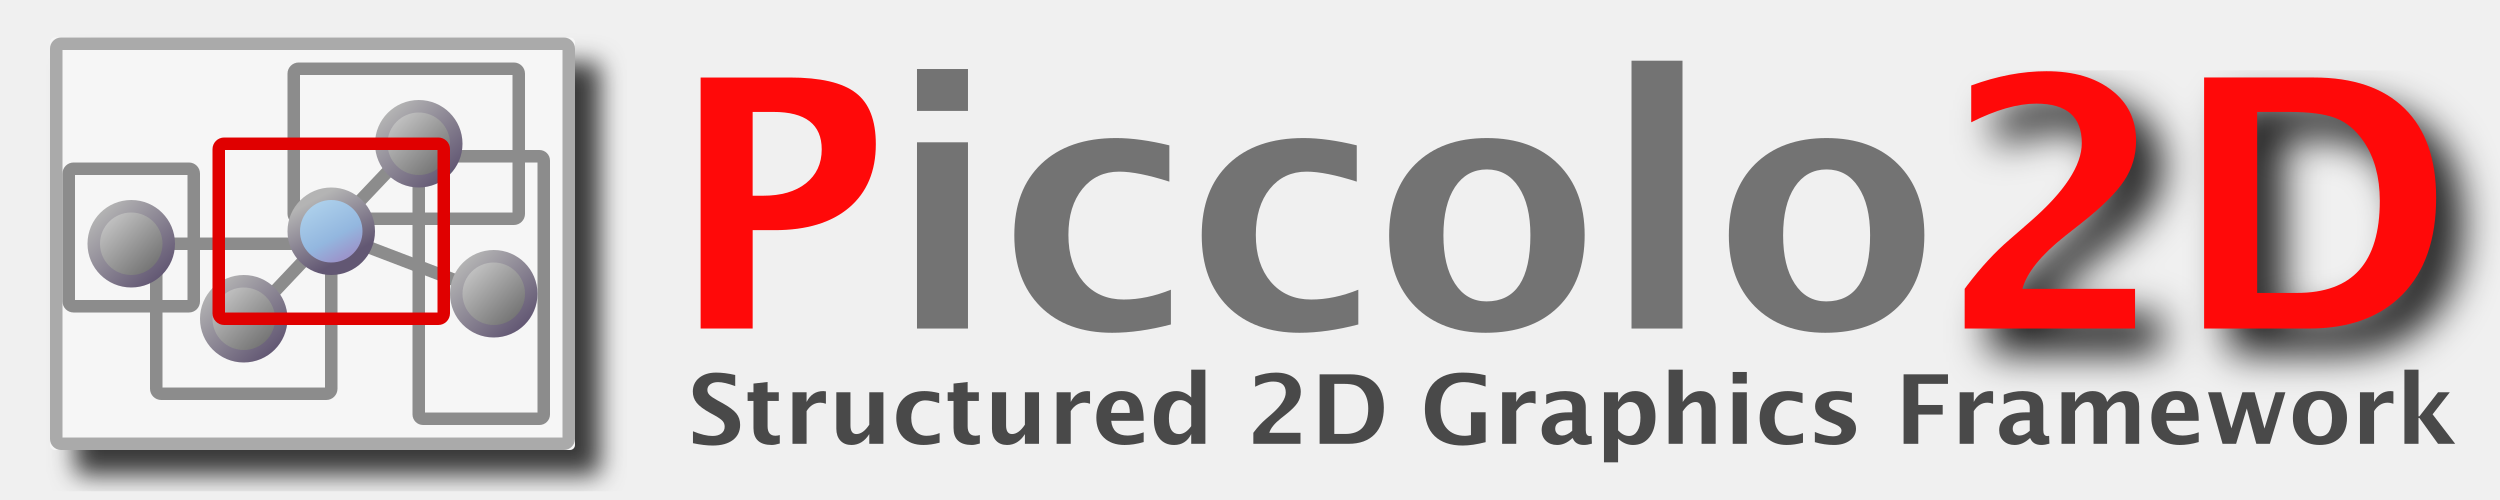
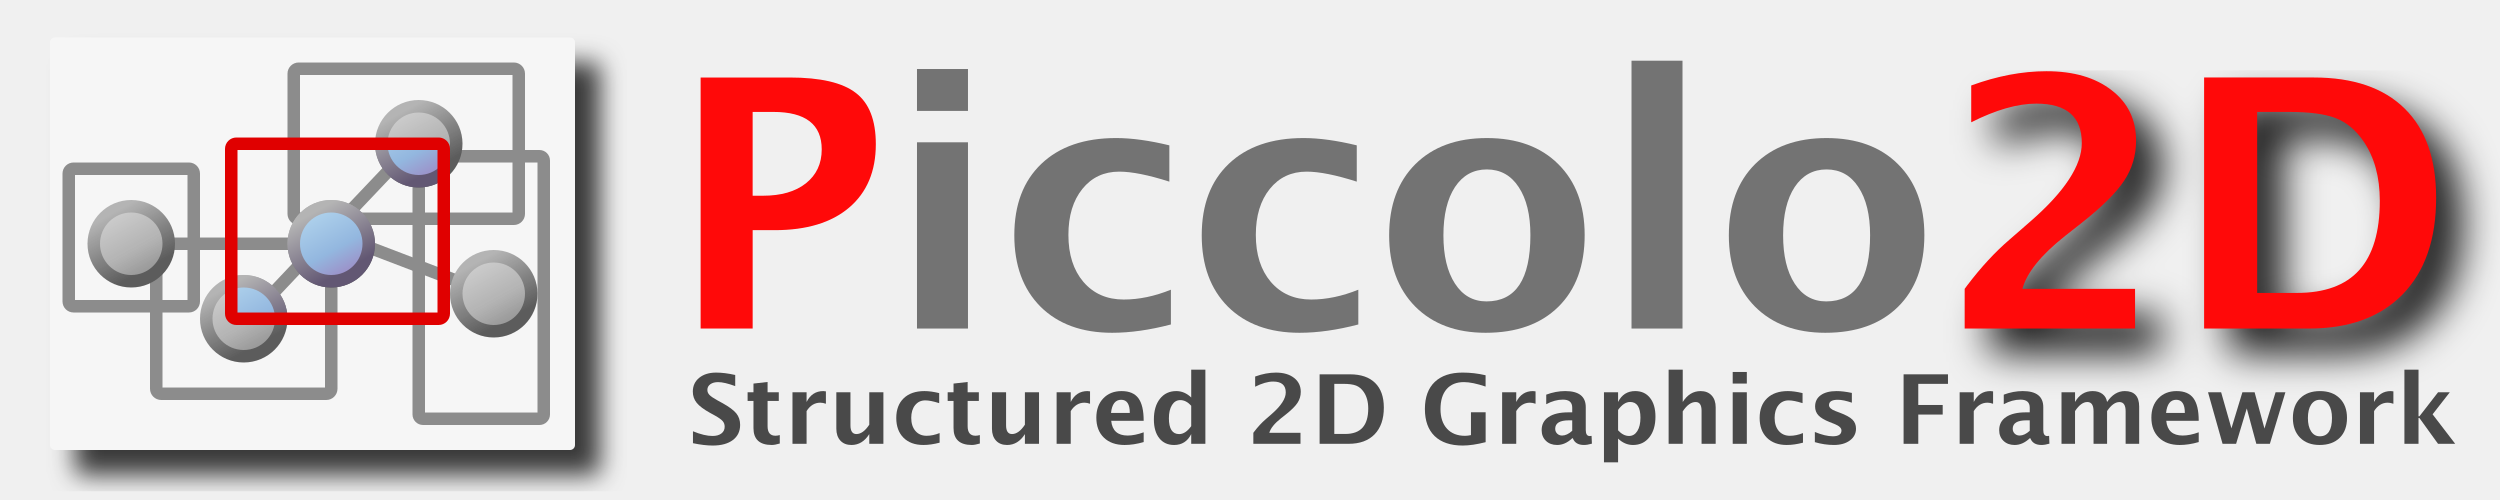
<svg xmlns="http://www.w3.org/2000/svg" xmlns:xlink="http://www.w3.org/1999/xlink" style="enable-background:new" version="1.1" id="svg2" viewBox="0 0 200 40" height="40" width="200">
  <defs id="defs4">
+     <g style="display:inline;enable-background:new" id="g1">
+       <use xlink:href="#c1" id="use5785" x="0" y="0" width="100%" height="100%" />
+       <use transform="translate(-16,1.1920929e-7)" height="100%" width="100%" y="0" x="0" id="use5787" xlink:href="#c1" />
+       <use transform="translate(-7,6.000002)" xlink:href="#c1" id="use5789" x="0" y="0" width="100%" height="100%" />
+       <use transform="translate(13,4.000002)" height="100%" width="100%" y="0" x="0" id="use5791" xlink:href="#c1" />
+       <use transform="translate(7,-7.999998)" xlink:href="#c1" id="use5793" x="0" y="0" width="100%" height="100%" />
+     </g>
+     <circle r="3" style="display:inline;opacity:1;fill:url(#linearGradient4994);fill-opacity:1;stroke:url(#linearGradient4996);stroke-width:1;stroke-linecap:round;stroke-linejoin:round;stroke-miterlimit:4;stroke-dasharray:none;stroke-opacity:1;enable-background:new" id="c1" cx="26.5" cy="19.5" />
    <linearGradient id="linearGradient5889">
      <stop style="stop-color:#afd2ec;stop-opacity:1;" offset="0" id="stop5891" />
      <stop id="stop5893" offset="0.651" style="stop-color:#93b7df;stop-opacity:1;" />
      <stop style="stop-color:#9b95cb;stop-opacity:1;" offset="1" id="stop5895" />
    </linearGradient>
    <linearGradient id="linearGradient4316">
      <stop id="stop4318" offset="0" style="stop-color:#b4b4b4;stop-opacity:1;" />
      <stop id="stop4320" offset="1" style="stop-color:#625773;stop-opacity:1;" />
-     </linearGradient>
-     <linearGradient id="linearGradient4842">
-       <stop style="stop-color:#cfcfcf;stop-opacity:1;" offset="0" id="stop4284" />
-       <stop style="stop-color:#666666;stop-opacity:1" offset="1" id="stop4286" />
    </linearGradient>
    <filter id="filter3553" width="1.4" height="1.4" style="color-interpolation-filters:sRGB">
      <feFlood id="feFlood3555" result="flood" flood-color="rgb(0,0,0)" flood-opacity="0.9" />
      <feComposite id="feComposite3557" result="composite1" operator="in" in2="SourceGraphic" in="flood" />
      <feGaussianBlur id="feGaussianBlur3559" result="blur" stdDeviation="4" in="composite1" />
      <feOffset id="feOffset3561" result="offset" dy="5" dx="5" />
      <feComposite id="feComposite3563" result="composite2" operator="over" in2="offset" in="SourceGraphic" />
    </filter>
    <filter id="filter4528" style="color-interpolation-filters:sRGB">
      <feFlood id="feFlood4530" result="flood" flood-color="rgb(0,0,0)" flood-opacity="0.95" />
      <feComposite id="feComposite4532" result="composite1" operator="in" in2="SourceGraphic" in="flood" />
      <feGaussianBlur id="feGaussianBlur4534" result="blur" stdDeviation="1" in="composite1" />
      <feOffset id="feOffset4536" result="offset" dy="2" dx="2" />
      <feComposite id="feComposite4538" result="composite2" operator="over" in2="offset" in="SourceGraphic" />
    </filter>
-     <clipPath id="clipPath4315" clipPathUnits="userSpaceOnUse">
-       <rect rx="1" y="11.968" x="60.236" height="34.492" width="41.492" id="rect4317" style="display:inline;fill:#ffffff;fill-opacity:1;stroke:none;stroke-width:1.5;stroke-linecap:round;stroke-linejoin:round;stroke-miterlimit:4;stroke-dasharray:none;stroke-opacity:1" />
+     <filter id="sat0">
+       <feColorMatrix id="feColorMatrix3474" values="0.0" type="saturate" in="SourceGraphic" />
+     </filter>
+     <linearGradient y2="52.317" x2="27.987" y1="40.841" x1="21.66" gradientTransform="matrix(0.3999999,0,0,0.4,16.21249,0.787497)" gradientUnits="userSpaceOnUse" id="linearGradient4994" xlink:href="#linearGradient5889" />
+     <linearGradient y2="52.317" x2="27.987" y1="40.841" x1="21.66" gradientTransform="matrix(0.3999999,0,0,0.4,16.21249,0.787497)" gradientUnits="userSpaceOnUse" id="linearGradient4996" xlink:href="#linearGradient4316" />
+     <clipPath id="clipPath6076" clipPathUnits="userSpaceOnUse">
+       <rect style="display:inline;opacity:1;fill:none;fill-opacity:1;stroke:#d947eb;stroke-width:0.5;stroke-linecap:round;stroke-linejoin:round;stroke-miterlimit:4;stroke-dasharray:none;stroke-opacity:0.781;enable-background:new" id="rect6078" width="17" height="14" x="18.5" y="11.5" rx="0.41" />
    </clipPath>
-     <linearGradient y2="54" x2="31" y1="41" x1="19" gradientTransform="matrix(0.3999999,0,0,0.4,0.2125066,60.78749)" gradientUnits="userSpaceOnUse" id="linearGradient5875" xlink:href="#linearGradient4842" />
-     <linearGradient y2="54" x2="31" y1="41" x1="19" gradientTransform="matrix(0.3999999,0,0,0.4,0.2125066,60.78749)" gradientUnits="userSpaceOnUse" id="linearGradient5877" xlink:href="#linearGradient4316" />
-     <linearGradient y2="52.317" x2="27.987" y1="40.841" x1="21.66" gradientTransform="matrix(0.3999999,0,0,0.4,16.21249,59.78744)" gradientUnits="userSpaceOnUse" id="linearGradient5900" xlink:href="#linearGradient5889" />
-     <linearGradient y2="52.317" x2="27.987" y1="40.841" x1="21.66" gradientTransform="matrix(0.3999999,0,0,0.4,16.21249,59.78744)" gradientUnits="userSpaceOnUse" id="linearGradient5902" xlink:href="#linearGradient4316" />
  </defs>
-   <g transform="translate(0,-59.99994)" style="display:none" id="layer3">
-     <flowRoot style="font-style:normal;font-weight:normal;font-size:40px;line-height:125%;font-family:Sans;letter-spacing:0px;word-spacing:0px;fill:#000000;fill-opacity:1;stroke:none;stroke-width:1px;stroke-linecap:butt;stroke-linejoin:miter;stroke-opacity:1" id="flowRoot4438" xml:space="preserve">
-       <flowRegion id="flowRegion4440">
-         <rect y="7.101" x="130.519" height="61.421" width="362.383" id="rect4442" />
-       </flowRegion>
-       <flowPara id="flowPara4444" />
-     </flowRoot>
-     <flowRoot style="font-style:normal;font-weight:normal;font-size:40px;line-height:125%;font-family:Sans;letter-spacing:0px;word-spacing:0px;fill:#000000;fill-opacity:1;stroke:none;stroke-width:1px;stroke-linecap:butt;stroke-linejoin:miter;stroke-opacity:1" id="flowRoot4446" xml:space="preserve">
-       <flowRegion id="flowRegion4448">
-         <rect y="7.101" x="129.751" height="66.795" width="363.918" id="rect4450" />
-       </flowRegion>
-       <flowPara id="flowPara4452" />
-     </flowRoot>
-     <text transform="scale(1.008299,0.9917695)" id="text4454" y="87" x="53.008" style="font-style:normal;font-variant:normal;font-weight:600;font-stretch:normal;font-size:28.023px;line-height:125%;font-family:'Lucida Grande';-inkscape-font-specification:'Lucida Grande, Semi-Bold';text-align:start;letter-spacing:0px;word-spacing:0px;writing-mode:lr-tb;text-anchor:start;fill:#aaaaaa;fill-opacity:1;stroke:none;stroke-width:1px;stroke-linecap:butt;stroke-linejoin:miter;stroke-opacity:1" xml:space="preserve">
-       <tspan y="87" x="53.008" id="tspan4456">Piccolo2D</tspan>
-     </text>
-     <text transform="scale(1.00059,0.9994099)" id="text4458" y="95.561" x="55.595" style="font-style:normal;font-variant:normal;font-weight:600;font-stretch:normal;font-size:7.697px;line-height:125%;font-family:'Lucida Grande';-inkscape-font-specification:'Lucida Grande, Semi-Bold';text-align:start;letter-spacing:0px;word-spacing:0px;writing-mode:lr-tb;text-anchor:start;fill:#5e5e5e;fill-opacity:1;stroke:none;stroke-width:1px;stroke-linecap:butt;stroke-linejoin:miter;stroke-opacity:1" xml:space="preserve">
-       <tspan y="95.561" x="55.595" id="tspan4460">Structured 2D Graphics Framework</tspan>
-     </text>
-   </g>
  <g transform="translate(0,-59.99994)" id="g4208" style="display:inline">
    <path d="m 56.05,86.284 0,-20.084 7.111,0 q 3.721,0 5.306,1.235 1.599,1.221 1.599,4.098 0,3.257 -2.136,5.075 -2.122,1.805 -5.953,1.805 l -1.764,0 0,7.871 -4.162,0 z m 4.162,-10.626 0.827,0 q 2.177,0 3.431,-0.991 1.268,-1.004 1.268,-2.714 0,-2.999 -3.872,-2.999 l -1.654,0 0,6.704 z" style="font-style:normal;font-variant:normal;font-weight:600;font-stretch:normal;font-size:medium;line-height:125%;font-family:'Lucida Grande';-inkscape-font-specification:'Lucida Grande, Semi-Bold';text-align:start;letter-spacing:0px;word-spacing:0px;writing-mode:lr-tb;text-anchor:start;fill:#ff0909;fill-opacity:1;stroke:none;stroke-width:1px;stroke-linecap:butt;stroke-linejoin:miter;stroke-opacity:1" id="path4294" />
    <g transform="matrix(0.4031868,0,0,0.3970295,0.5674684,60.29777)" style="fill:#737373;fill-opacity:1" id="g56">
      <path d="m 180.54,65.451 0,-37.529 10.117,0 0,37.529 -10.117,0 z m 0,-43.853 0,-8.442 10.117,0 0,8.442 -10.117,0 z" style="font-style:normal;font-variant:normal;font-weight:600;font-stretch:normal;font-size:medium;line-height:125%;font-family:'Lucida Grande';-inkscape-font-specification:'Lucida Grande, Semi-Bold';text-align:start;letter-spacing:0px;word-spacing:0px;writing-mode:lr-tb;text-anchor:start;fill:#737373;fill-opacity:1;stroke:none;stroke-width:1px;stroke-linecap:butt;stroke-linejoin:miter;stroke-opacity:1" id="path4296" />
      <path d="m 230.921,64.63 q -6.289,1.675 -11.655,1.675 -8.989,0 -14.219,-5.264 -5.195,-5.298 -5.195,-14.39 0,-9.194 5.366,-14.39 5.366,-5.195 14.834,-5.195 4.58,0 10.562,1.47 l 0,7.314 q -6.221,-2.017 -9.946,-2.017 -4.546,0 -7.314,3.486 -2.769,3.486 -2.769,9.263 0,5.913 2.974,9.468 3.008,3.555 7.998,3.555 4.546,0 9.365,-1.982 l 0,7.007 z" style="font-style:normal;font-variant:normal;font-weight:600;font-stretch:normal;font-size:medium;line-height:125%;font-family:'Lucida Grande';-inkscape-font-specification:'Lucida Grande, Semi-Bold';text-align:start;letter-spacing:0px;word-spacing:0px;writing-mode:lr-tb;text-anchor:start;fill:#737373;fill-opacity:1;stroke:none;stroke-width:1px;stroke-linecap:butt;stroke-linejoin:miter;stroke-opacity:1" id="path4298" />
      <path d="m 268.108,64.63 q -6.289,1.675 -11.655,1.675 -8.989,0 -14.219,-5.264 -5.195,-5.298 -5.195,-14.39 0,-9.194 5.366,-14.39 5.366,-5.195 14.834,-5.195 4.58,0 10.562,1.47 l 0,7.314 q -6.221,-2.017 -9.946,-2.017 -4.546,0 -7.314,3.486 -2.769,3.486 -2.769,9.263 0,5.913 2.974,9.468 3.008,3.555 7.998,3.555 4.546,0 9.365,-1.982 l 0,7.007 z" style="font-style:normal;font-variant:normal;font-weight:600;font-stretch:normal;font-size:medium;line-height:125%;font-family:'Lucida Grande';-inkscape-font-specification:'Lucida Grande, Semi-Bold';text-align:start;letter-spacing:0px;word-spacing:0px;writing-mode:lr-tb;text-anchor:start;fill:#737373;fill-opacity:1;stroke:none;stroke-width:1px;stroke-linecap:butt;stroke-linejoin:miter;stroke-opacity:1" id="path4300" />
      <path d="m 293.367,66.305 q -8.784,0 -13.979,-5.298 -5.161,-5.332 -5.161,-14.321 0,-9.092 5.195,-14.355 5.229,-5.264 14.185,-5.264 8.989,0 14.185,5.264 5.229,5.264 5.229,14.287 0,9.229 -5.229,14.458 -5.229,5.229 -14.424,5.229 z m 0.171,-6.323 q 8.716,0 8.716,-13.364 0,-6.118 -2.324,-9.673 -2.29,-3.555 -6.323,-3.555 -3.999,0 -6.323,3.555 -2.29,3.555 -2.29,9.741 0,6.118 2.29,9.707 2.29,3.589 6.255,3.589 z" style="font-style:normal;font-variant:normal;font-weight:600;font-stretch:normal;font-size:medium;line-height:125%;font-family:'Lucida Grande';-inkscape-font-specification:'Lucida Grande, Semi-Bold';text-align:start;letter-spacing:0px;word-spacing:0px;writing-mode:lr-tb;text-anchor:start;fill:#737373;fill-opacity:1;stroke:none;stroke-width:1px;stroke-linecap:butt;stroke-linejoin:miter;stroke-opacity:1" id="path4302" />
      <path d="m 322.317,65.451 0,-53.97 10.117,0 0,53.97 -10.117,0 z" style="font-style:normal;font-variant:normal;font-weight:600;font-stretch:normal;font-size:medium;line-height:125%;font-family:'Lucida Grande';-inkscape-font-specification:'Lucida Grande, Semi-Bold';text-align:start;letter-spacing:0px;word-spacing:0px;writing-mode:lr-tb;text-anchor:start;fill:#737373;fill-opacity:1;stroke:none;stroke-width:1px;stroke-linecap:butt;stroke-linejoin:miter;stroke-opacity:1" id="path4304" />
      <path d="m 360.769,66.305 q -8.784,0 -13.979,-5.298 -5.161,-5.332 -5.161,-14.321 0,-9.092 5.195,-14.355 5.229,-5.264 14.185,-5.264 8.989,0 14.185,5.264 5.229,5.264 5.229,14.287 0,9.229 -5.229,14.458 -5.229,5.229 -14.424,5.229 z m 0.171,-6.323 q 8.716,0 8.716,-13.364 0,-6.118 -2.324,-9.673 -2.29,-3.555 -6.323,-3.555 -3.999,0 -6.323,3.555 -2.29,3.555 -2.29,9.741 0,6.118 2.29,9.707 2.29,3.589 6.255,3.589 z" style="font-style:normal;font-variant:normal;font-weight:600;font-stretch:normal;font-size:medium;line-height:125%;font-family:'Lucida Grande';-inkscape-font-specification:'Lucida Grande, Semi-Bold';text-align:start;letter-spacing:0px;word-spacing:0px;writing-mode:lr-tb;text-anchor:start;fill:#737373;fill-opacity:1;stroke:none;stroke-width:1px;stroke-linecap:butt;stroke-linejoin:miter;stroke-opacity:1" id="path4306" />
    </g>
    <g transform="matrix(0.4031868,0,0,0.3970295,0.5674684,60.29777)" style="fill:#ff0909;fill-opacity:1;filter:url(#filter3553)" id="g3549">
      <path id="path4308" style="font-style:normal;font-variant:normal;font-weight:600;font-stretch:normal;font-size:medium;line-height:125%;font-family:'Lucida Grande';-inkscape-font-specification:'Lucida Grande, Semi-Bold';text-align:start;letter-spacing:0px;word-spacing:0px;writing-mode:lr-tb;text-anchor:start;fill:#ff0909;fill-opacity:1;stroke:none;stroke-width:1px;stroke-linecap:butt;stroke-linejoin:miter;stroke-opacity:1" d="m 388.421,65.451 0,-7.998 0.547,-0.752 q 4.067,-5.435 8.34,-9.16 l 4.136,-3.657 q 10.22,-9.023 10.22,-15.825 0,-7.93 -9.023,-7.93 -5.571,0 -12.92,3.76 l 0,-7.417 q 7.725,-2.871 14.937,-2.871 8.066,0 12.92,3.828 4.854,3.794 4.854,10.186 0,4.409 -2.358,8.032 -2.358,3.623 -8.306,8.408 l -3.418,2.734 q -7.144,5.742 -8.477,10.664 l 22.354,0 0,7.998 -33.804,0 z" />
      <path id="path4310" style="font-style:normal;font-variant:normal;font-weight:600;font-stretch:normal;font-size:medium;line-height:125%;font-family:'Lucida Grande';-inkscape-font-specification:'Lucida Grande, Semi-Bold';text-align:start;letter-spacing:0px;word-spacing:0px;writing-mode:lr-tb;text-anchor:start;fill:#ff0909;fill-opacity:1;stroke:none;stroke-width:1px;stroke-linecap:butt;stroke-linejoin:miter;stroke-opacity:1" d="m 435.93,65.451 0,-50.586 21.772,0 q 11.758,0 18.013,6.255 6.255,6.221 6.255,17.979 0,12.51 -6.631,19.448 -6.631,6.904 -18.56,6.904 l -20.85,0 z m 10.527,-7.178 7.861,0 q 8.306,0 12.373,-4.58 4.102,-4.614 4.102,-13.979 0,-7.246 -3.281,-12.065 -2.256,-3.315 -5.435,-4.58 -3.179,-1.265 -9.263,-1.265 l -6.357,0 0,36.47 z" />
    </g>
    <g transform="matrix(0.4031868,0,0,0.3970295,0.5674684,60.29777)" id="text4230" style="font-style:normal;font-variant:normal;font-weight:600;font-stretch:normal;font-size:19.375px;line-height:125%;font-family:'Lucida Grande';-inkscape-font-specification:'Lucida Grande, Semi-Bold';text-align:start;letter-spacing:0px;word-spacing:0px;writing-mode:lr-tb;text-anchor:start;fill:#494949;fill-opacity:1;stroke:none;stroke-width:1px;stroke-linecap:butt;stroke-linejoin:miter;stroke-opacity:1">
      <path style="fill:#494949;fill-opacity:1" id="path4235" d="m 136.091,88.553 0,-2.403 q 2.261,0.946 3.869,0.946 1.126,0 1.769,-0.501 0.653,-0.501 0.653,-1.362 0,-0.681 -0.407,-1.145 -0.407,-0.473 -1.542,-1.116 l -0.937,-0.52 q -1.883,-1.06 -2.658,-2.025 -0.776,-0.974 -0.776,-2.271 0,-1.731 1.268,-2.781 1.277,-1.05 3.368,-1.05 1.675,0 3.775,0.482 l 0,2.242 q -2.148,-0.804 -3.396,-0.804 -0.965,0 -1.552,0.435 -0.577,0.426 -0.577,1.126 0,0.577 0.407,1.012 0.407,0.435 1.533,1.069 l 1.003,0.558 q 2.025,1.135 2.791,2.091 0.766,0.956 0.766,2.327 0,1.949 -1.447,3.056 -1.447,1.107 -3.992,1.107 -1.684,0 -3.917,-0.473 z" />
      <path style="fill:#494949;fill-opacity:1" id="path4237" d="m 153.318,88.619 q -1.003,0.293 -1.58,0.293 -3.642,0 -3.642,-3.406 l 0,-5.468 -1.164,0 0,-1.75 1.164,0 0,-1.75 2.8,-0.322 0,2.072 2.223,0 0,1.75 -2.223,0 0,5.099 q 0,1.911 1.561,1.911 0.359,0 0.861,-0.132 l 0,1.703 z" />
      <path style="fill:#494949;fill-opacity:1" id="path4239" d="m 155.835,88.676 0,-10.388 2.8,0 0,1.958 q 1.088,-2.195 3.311,-2.195 0.265,0 0.52,0.057 l 0,2.498 q -0.596,-0.218 -1.107,-0.218 -1.675,0 -2.725,1.693 l 0,6.594 -2.8,0 z" />
      <path style="fill:#494949;fill-opacity:1" id="path4241" d="m 171.075,88.676 0,-1.958 q -1.362,2.195 -3.538,2.195 -1.391,0 -2.195,-0.88 -0.804,-0.88 -0.804,-2.403 l 0,-7.341 2.8,0 0,6.651 q 0,1.769 1.183,1.769 1.324,0 2.554,-1.883 l 0,-6.537 2.8,0 0,10.388 -2.8,0 z" />
      <path style="fill:#494949;fill-opacity:1" id="path4243" d="m 185.03,88.448 q -1.741,0.464 -3.226,0.464 -2.488,0 -3.936,-1.457 -1.438,-1.466 -1.438,-3.983 0,-2.545 1.485,-3.983 1.485,-1.438 4.106,-1.438 1.268,0 2.923,0.407 l 0,2.025 q -1.722,-0.558 -2.753,-0.558 -1.258,0 -2.025,0.965 -0.766,0.965 -0.766,2.564 0,1.637 0.823,2.621 0.833,0.984 2.214,0.984 1.258,0 2.592,-0.549 l 0,1.939 z" />
      <path style="fill:#494949;fill-opacity:1" id="path4245" d="m 193.014,88.619 q -1.003,0.293 -1.58,0.293 -3.642,0 -3.642,-3.406 l 0,-5.468 -1.164,0 0,-1.75 1.164,0 0,-1.75 2.8,-0.322 0,2.072 2.223,0 0,1.75 -2.223,0 0,5.099 q 0,1.911 1.561,1.911 0.359,0 0.861,-0.132 l 0,1.703 z" />
      <path style="fill:#494949;fill-opacity:1" id="path4247" d="m 201.954,88.676 0,-1.958 q -1.362,2.195 -3.538,2.195 -1.391,0 -2.195,-0.88 -0.804,-0.88 -0.804,-2.403 l 0,-7.341 2.8,0 0,6.651 q 0,1.769 1.183,1.769 1.324,0 2.554,-1.883 l 0,-6.537 2.8,0 0,10.388 -2.8,0 z" />
      <path style="fill:#494949;fill-opacity:1" id="path4249" d="m 208.246,88.676 0,-10.388 2.8,0 0,1.958 q 1.088,-2.195 3.311,-2.195 0.265,0 0.52,0.057 l 0,2.498 q -0.596,-0.218 -1.107,-0.218 -1.675,0 -2.725,1.693 l 0,6.594 -2.8,0 z" />
      <path style="fill:#494949;fill-opacity:1" id="path4251" d="m 225.52,88.326 q -1.996,0.587 -3.784,0.587 -2.602,0 -4.106,-1.476 -1.504,-1.476 -1.504,-4.03 0,-2.412 1.372,-3.879 1.381,-1.476 3.642,-1.476 2.28,0 3.33,1.438 1.05,1.438 1.05,4.55 l -6.443,0 q 0.284,2.971 3.264,2.971 1.41,0 3.179,-0.653 l 0,1.968 z m -6.48,-5.865 3.727,0 q 0,-2.658 -1.712,-2.658 -1.741,0 -2.015,2.658 z" />
      <path style="fill:#494949;fill-opacity:1" id="path4253" d="m 234.952,88.676 0,-1.958 q -1.078,2.195 -3.396,2.195 -1.873,0 -2.942,-1.372 -1.069,-1.372 -1.069,-3.775 0,-2.611 1.201,-4.163 1.211,-1.552 3.245,-1.552 1.627,0 2.961,1.287 l 0,-5.601 2.81,0 0,14.938 -2.81,0 z m 0,-7.672 q -1.012,-1.135 -2.166,-1.135 -1.031,0 -1.646,0.993 -0.615,0.993 -0.615,2.668 0,3.188 2.043,3.188 1.249,0 2.384,-1.599 l 0,-4.115 z" />
      <path style="fill:#494949;fill-opacity:1" id="path4255" d="m 247.279,88.676 0,-2.214 0.151,-0.208 q 1.126,-1.504 2.308,-2.535 l 1.145,-1.012 q 2.829,-2.498 2.829,-4.38 0,-2.195 -2.498,-2.195 -1.542,0 -3.576,1.041 l 0,-2.053 q 2.138,-0.795 4.134,-0.795 2.233,0 3.576,1.06 1.343,1.05 1.343,2.819 0,1.22 -0.653,2.223 -0.653,1.003 -2.299,2.327 l -0.946,0.757 q -1.977,1.589 -2.346,2.952 l 6.187,0 0,2.214 -9.356,0 z" />
      <path style="fill:#494949;fill-opacity:1" id="path4257" d="m 260.429,88.676 0,-14.001 6.026,0 q 3.254,0 4.986,1.731 1.731,1.722 1.731,4.976 0,3.463 -1.835,5.383 -1.835,1.911 -5.137,1.911 l -5.771,0 z m 2.914,-1.987 2.176,0 q 2.299,0 3.425,-1.268 1.135,-1.277 1.135,-3.869 0,-2.006 -0.908,-3.34 -0.624,-0.918 -1.504,-1.268 -0.88,-0.35 -2.564,-0.35 l -1.76,0 0,10.094 z" />
      <path style="fill:#494949;fill-opacity:1" id="path4259" d="m 293.371,88.344 q -2.63,0.681 -4.541,0.681 -3.623,0 -5.572,-1.902 -1.939,-1.911 -1.939,-5.468 0,-3.529 1.939,-5.43 1.949,-1.902 5.544,-1.902 2.299,0 4.56,0.539 l 0,2.28 q -2.621,-0.899 -4.304,-0.899 -2.223,0 -3.434,1.419 -1.211,1.419 -1.211,4.021 0,2.516 1.296,3.954 1.296,1.429 3.576,1.429 0.501,0 1.173,-0.142 l 0,-4.607 2.914,0 0,6.026 z" />
      <path style="fill:#494949;fill-opacity:1" id="path4261" d="m 296.644,88.676 0,-10.388 2.8,0 0,1.958 q 1.088,-2.195 3.311,-2.195 0.265,0 0.52,0.057 l 0,2.498 q -0.596,-0.218 -1.107,-0.218 -1.675,0 -2.725,1.693 l 0,6.594 -2.8,0 z" />
      <path style="fill:#494949;fill-opacity:1" id="path4263" d="m 310.551,87.559 q -1.4,1.353 -2.999,1.353 -1.362,0 -2.214,-0.833 -0.851,-0.833 -0.851,-2.157 0,-1.722 1.372,-2.649 1.381,-0.937 3.945,-0.937 l 0.747,0 0,-0.946 q 0,-1.618 -1.845,-1.618 -1.637,0 -3.311,0.927 l 0,-1.93 q 1.902,-0.719 3.765,-0.719 4.077,0 4.077,3.245 l 0,4.598 q 0,1.22 0.785,1.22 0.142,0 0.369,-0.038 l 0.066,1.57 q -0.889,0.265 -1.57,0.265 -1.722,0 -2.214,-1.353 l -0.123,0 z m 0,-1.504 0,-2.11 -0.662,0 q -2.715,0 -2.715,1.703 0,0.577 0.388,0.974 0.397,0.388 0.974,0.388 0.984,0 2.015,-0.956 z" />
      <path style="fill:#494949;fill-opacity:1" id="path4265" d="m 316.851,92.412 0,-14.124 2.8,0 0,1.958 q 1.078,-2.195 3.396,-2.195 1.873,0 2.942,1.372 1.078,1.372 1.078,3.775 0,2.611 -1.211,4.163 -1.211,1.552 -3.245,1.552 -1.637,0 -2.961,-1.287 l 0,4.787 -2.8,0 z m 2.8,-6.452 q 1.022,1.135 2.176,1.135 1.031,0 1.646,-0.993 0.615,-1.003 0.615,-2.668 0,-3.188 -2.053,-3.188 -1.239,0 -2.384,1.599 l 0,4.115 z" />
      <path style="fill:#494949;fill-opacity:1" id="path4267" d="m 329.68,88.676 0,-14.938 2.8,0 0,6.509 q 1.372,-2.195 3.538,-2.195 1.391,0 2.195,0.88 0.804,0.88 0.804,2.403 l 0,7.341 -2.8,0 0,-6.651 q 0,-1.769 -1.173,-1.769 -1.334,0 -2.564,1.883 l 0,6.537 -2.8,0 z" />
      <path style="fill:#494949;fill-opacity:1" id="path4269" d="m 342.395,88.676 0,-10.388 2.8,0 0,10.388 -2.8,0 z m 0,-12.138 0,-2.337 2.8,0 0,2.337 -2.8,0 z" />
      <path style="fill:#494949;fill-opacity:1" id="path4271" d="m 356.339,88.448 q -1.741,0.464 -3.226,0.464 -2.488,0 -3.936,-1.457 -1.438,-1.466 -1.438,-3.983 0,-2.545 1.485,-3.983 1.485,-1.438 4.106,-1.438 1.268,0 2.923,0.407 l 0,2.025 q -1.722,-0.558 -2.753,-0.558 -1.258,0 -2.025,0.965 -0.766,0.965 -0.766,2.564 0,1.637 0.823,2.621 0.833,0.984 2.214,0.984 1.258,0 2.592,-0.549 l 0,1.939 z" />
      <path style="fill:#494949;fill-opacity:1" id="path4273" d="m 358.695,88.344 0,-2.053 q 2.081,0.87 3.557,0.87 1.722,0 1.722,-1.173 0,-0.757 -1.419,-1.324 l -0.946,-0.378 q -1.542,-0.624 -2.204,-1.343 -0.662,-0.719 -0.662,-1.779 0,-1.476 1.126,-2.289 1.126,-0.823 3.15,-0.823 1.268,0 3.018,0.369 l 0,1.968 q -1.684,-0.587 -2.791,-0.587 -1.741,0 -1.741,1.078 0,0.71 1.287,1.201 l 0.814,0.312 q 1.826,0.691 2.535,1.4 0.719,0.71 0.719,1.826 0,1.466 -1.22,2.384 -1.211,0.908 -3.16,0.908 -1.873,0 -3.784,-0.568 z" />
      <path style="fill:#494949;fill-opacity:1" id="path4275" d="m 376.301,88.676 0,-14.001 8.808,0 0,1.92 -5.894,0 0,4.257 4.844,0 0,1.93 -4.844,0 0,5.894 -2.914,0 z" />
      <path style="fill:#494949;fill-opacity:1" id="path4277" d="m 387.426,88.676 0,-10.388 2.8,0 0,1.958 q 1.088,-2.195 3.311,-2.195 0.265,0 0.52,0.057 l 0,2.498 q -0.596,-0.218 -1.107,-0.218 -1.675,0 -2.725,1.693 l 0,6.594 -2.8,0 z" />
      <path style="fill:#494949;fill-opacity:1" id="path4279" d="m 401.333,87.559 q -1.4,1.353 -2.999,1.353 -1.362,0 -2.214,-0.833 -0.851,-0.833 -0.851,-2.157 0,-1.722 1.372,-2.649 1.381,-0.937 3.945,-0.937 l 0.747,0 0,-0.946 q 0,-1.618 -1.845,-1.618 -1.637,0 -3.311,0.927 l 0,-1.93 q 1.902,-0.719 3.765,-0.719 4.077,0 4.077,3.245 l 0,4.598 q 0,1.22 0.785,1.22 0.142,0 0.369,-0.038 l 0.066,1.57 q -0.889,0.265 -1.57,0.265 -1.722,0 -2.214,-1.353 l -0.123,0 z m 0,-1.504 0,-2.11 -0.662,0 q -2.715,0 -2.715,1.703 0,0.577 0.388,0.974 0.397,0.388 0.974,0.388 0.984,0 2.015,-0.956 z" />
      <path style="fill:#494949;fill-opacity:1" id="path4281" d="m 407.634,88.676 0,-10.388 2.687,0 0,1.958 q 1.23,-2.195 3.5,-2.195 1.173,0 1.93,0.577 0.757,0.577 0.927,1.618 1.457,-2.195 3.519,-2.195 2.848,0 2.848,3.141 l 0,7.483 -2.687,0 0,-6.566 q 0,-1.845 -1.23,-1.845 -1.258,0 -2.45,1.816 l 0,6.594 -2.687,0 0,-6.566 q 0,-1.854 -1.239,-1.854 -1.239,0 -2.431,1.826 l 0,6.594 -2.687,0 z" />
      <path style="fill:#494949;fill-opacity:1" id="path4283" d="m 434.861,88.326 q -1.996,0.587 -3.784,0.587 -2.602,0 -4.106,-1.476 -1.504,-1.476 -1.504,-4.03 0,-2.412 1.372,-3.879 1.381,-1.476 3.642,-1.476 2.28,0 3.33,1.438 1.05,1.438 1.05,4.55 l -6.443,0 q 0.284,2.971 3.264,2.971 1.41,0 3.179,-0.653 l 0,1.968 z m -6.48,-5.865 3.727,0 q 0,-2.658 -1.712,-2.658 -1.741,0 -2.015,2.658 z" />
      <path style="fill:#494949;fill-opacity:1" id="path4285" d="m 439.591,88.676 -2.885,-10.388 2.602,0 2.043,7.275 2.176,-7.275 2.422,0 1.958,7.313 2.204,-7.313 1.949,0 -3.084,10.388 -2.687,0 -1.892,-7.124 -2.119,7.124 -2.687,0 z" />
      <path style="fill:#494949;fill-opacity:1" id="path4287" d="m 458.843,88.912 q -2.431,0 -3.869,-1.466 -1.429,-1.476 -1.429,-3.964 0,-2.516 1.438,-3.973 1.447,-1.457 3.926,-1.457 2.488,0 3.926,1.457 1.447,1.457 1.447,3.954 0,2.554 -1.447,4.002 -1.447,1.447 -3.992,1.447 z m 0.047,-1.75 q 2.412,0 2.412,-3.699 0,-1.693 -0.643,-2.677 -0.634,-0.984 -1.75,-0.984 -1.107,0 -1.75,0.984 -0.634,0.984 -0.634,2.696 0,1.693 0.634,2.687 0.634,0.993 1.731,0.993 z" />
      <path style="fill:#494949;fill-opacity:1" id="path4289" d="m 466.856,88.676 0,-10.388 2.8,0 0,1.958 q 1.088,-2.195 3.311,-2.195 0.265,0 0.52,0.057 l 0,2.498 q -0.596,-0.218 -1.107,-0.218 -1.675,0 -2.725,1.693 l 0,6.594 -2.8,0 z" />
      <path style="fill:#494949;fill-opacity:1" id="path4291" d="m 475.674,88.676 0,-14.938 2.8,0 0,9.394 0.18,0 3.699,-4.844 2.327,0 -3.415,4.446 4.484,5.941 -3.406,0 -3.69,-5.194 -0.18,0 0,5.194 -2.8,0 z" />
    </g>
  </g>
  <g transform="translate(0,-59.99994)" style="display:inline;opacity:0.8" id="layer4">
    <rect rx="0.4" y="63" x="4" height="33" width="42" id="rect4690" style="fill:#f8f8f8;fill-opacity:1;stroke:none;stroke-width:1.5;stroke-linecap:round;stroke-linejoin:round;stroke-miterlimit:4;stroke-dasharray:none;stroke-opacity:1;filter:url(#filter4528)" />
  </g>
  <g transform="translate(0,-59.99994)" id="g3441" style="display:inline;opacity:1">
    <rect rx="0.345" y="72.5" x="33.5" height="21" width="10" id="rect4684" style="display:inline;opacity:1;fill:none;fill-opacity:1;stroke:#8c8c8c;stroke-width:1;stroke-linecap:round;stroke-linejoin:round;stroke-miterlimit:4;stroke-dasharray:none;stroke-opacity:1" />
    <path style="display:inline;opacity:1;fill:none;fill-rule:evenodd;stroke:#8c8c8c;stroke-width:1;stroke-linecap:butt;stroke-linejoin:miter;stroke-miterlimit:4;stroke-dasharray:none;stroke-opacity:1" d="m 26.443,78.546 6.332,-6.67" id="path4204" />
    <path id="path4202" d="m 19.965,85.439 6.406,-6.783" style="display:inline;opacity:1;fill:none;fill-rule:evenodd;stroke:#8c8c8c;stroke-width:1;stroke-linecap:butt;stroke-linejoin:miter;stroke-miterlimit:4;stroke-dasharray:none;stroke-opacity:1" />
-     <use height="100%" width="100%" transform="translate(23,-7.999999)" id="use3477" xlink:href="#path4824" y="0" x="0" style="display:inline;opacity:1;stroke-width:1;stroke-miterlimit:4;stroke-dasharray:none" />
-     <use height="100%" width="100%" transform="translate(9,6.000001)" id="use3475" xlink:href="#path4824" y="0" x="0" style="display:inline;opacity:1" />
-     <rect style="fill:none;fill-opacity:1;stroke:#aaaaaa;stroke-width:1;stroke-linecap:round;stroke-linejoin:round;stroke-miterlimit:4;stroke-dasharray:none;stroke-opacity:1" id="rect3443" width="41" height="32" x="4.5" y="63.5" rx="0.39" />
    <path id="path4206" d="m 26.498,78.638 13.041,4.977" style="display:inline;opacity:1;fill:none;fill-rule:evenodd;stroke:#8c8c8c;stroke-width:1;stroke-linecap:butt;stroke-linejoin:miter;stroke-miterlimit:4;stroke-dasharray:none;stroke-opacity:1" />
    <rect rx="0.4" y="79.5" x="12.5" height="12" width="14" id="rect4686" style="display:inline;opacity:1;fill:none;fill-opacity:1;stroke:#8c8c8c;stroke-width:1;stroke-linecap:round;stroke-linejoin:round;stroke-miterlimit:4;stroke-dasharray:none;stroke-opacity:1" />
    <rect rx="0.385" y="73.5" x="5.5" height="11" width="10" id="rect4688" style="display:inline;opacity:1;fill:none;fill-opacity:1;stroke:#8c8c8c;stroke-width:1;stroke-linecap:round;stroke-linejoin:round;stroke-miterlimit:4;stroke-dasharray:none;stroke-opacity:1" />
-     <circle r="3" cy="79.5" cx="10.5" id="path4824" style="display:inline;opacity:1;fill:url(#linearGradient5875);fill-opacity:1;stroke:url(#linearGradient5877);stroke-width:1;stroke-linecap:round;stroke-linejoin:round;stroke-miterlimit:4;stroke-dasharray:none;stroke-opacity:1" />
-     <use height="100%" width="100%" transform="translate(29,4.000001)" id="use3479" xlink:href="#path4824" y="0" x="0" style="display:inline;opacity:1" />
    <rect rx="0.391" y="65.5" x="23.5" height="12" width="18" id="rect4682" style="display:inline;opacity:1;fill:none;fill-opacity:1;stroke:#8c8c8c;stroke-width:1;stroke-linecap:round;stroke-linejoin:round;stroke-miterlimit:4;stroke-dasharray:none;stroke-opacity:1" />
  </g>
+   <g style="display:none" id="layer7">
+     <rect style="display:inline;opacity:1;fill:none;fill-opacity:1;stroke:#aaaaaa;stroke-width:1;stroke-linecap:round;stroke-linejoin:round;stroke-miterlimit:4;stroke-dasharray:none;stroke-opacity:1;enable-background:new" id="rect3443" width="41" height="32" x="4.5" y="63.5" rx="0.39" transform="translate(0,-59.99994)" />
+   </g>
+   <g id="g5783" style="display:inline">
+     <use style="filter:url(#sat0)" height="100%" width="100%" y="0" x="0" id="use6058" xlink:href="#g1" />
+   </g>
+   <g style="display:inline" id="g6068">
+     <use clip-path="url(#clipPath6076)" xlink:href="#g1" id="use6070" x="0" y="0" width="100%" height="100%" />
+   </g>
  <g transform="translate(0,-59.99994)" style="display:inline;opacity:1" id="layer5">
-     <use clip-path="url(#clipPath4315)" height="100%" width="100%" transform="translate(-6.411767,6.887694)" id="use4289" xlink:href="#circle4322" y="0" x="0" />
-     <circle r="3" style="display:inline;opacity:1;fill:url(#linearGradient5900);fill-opacity:1;stroke:url(#linearGradient5902);stroke-width:1;stroke-linecap:round;stroke-linejoin:round;stroke-miterlimit:4;stroke-dasharray:none;stroke-opacity:1" id="circle4322" cx="26.5" cy="78.5" />
-     <rect style="display:inline;fill:none;fill-opacity:1;stroke:#e00000;stroke-width:1;stroke-linecap:round;stroke-linejoin:round;stroke-miterlimit:4;stroke-dasharray:none;stroke-opacity:1" id="rect3470" width="18" height="14" x="17.5" y="71.5" rx="0.434" />
+     <rect style="display:inline;fill:none;fill-opacity:1;stroke:#e00000;stroke-width:1;stroke-linecap:round;stroke-linejoin:round;stroke-miterlimit:4;stroke-dasharray:none;stroke-opacity:1" id="rect3470" width="17" height="14" x="18.5" y="71.5" rx="0.41" />
  </g>
</svg>
